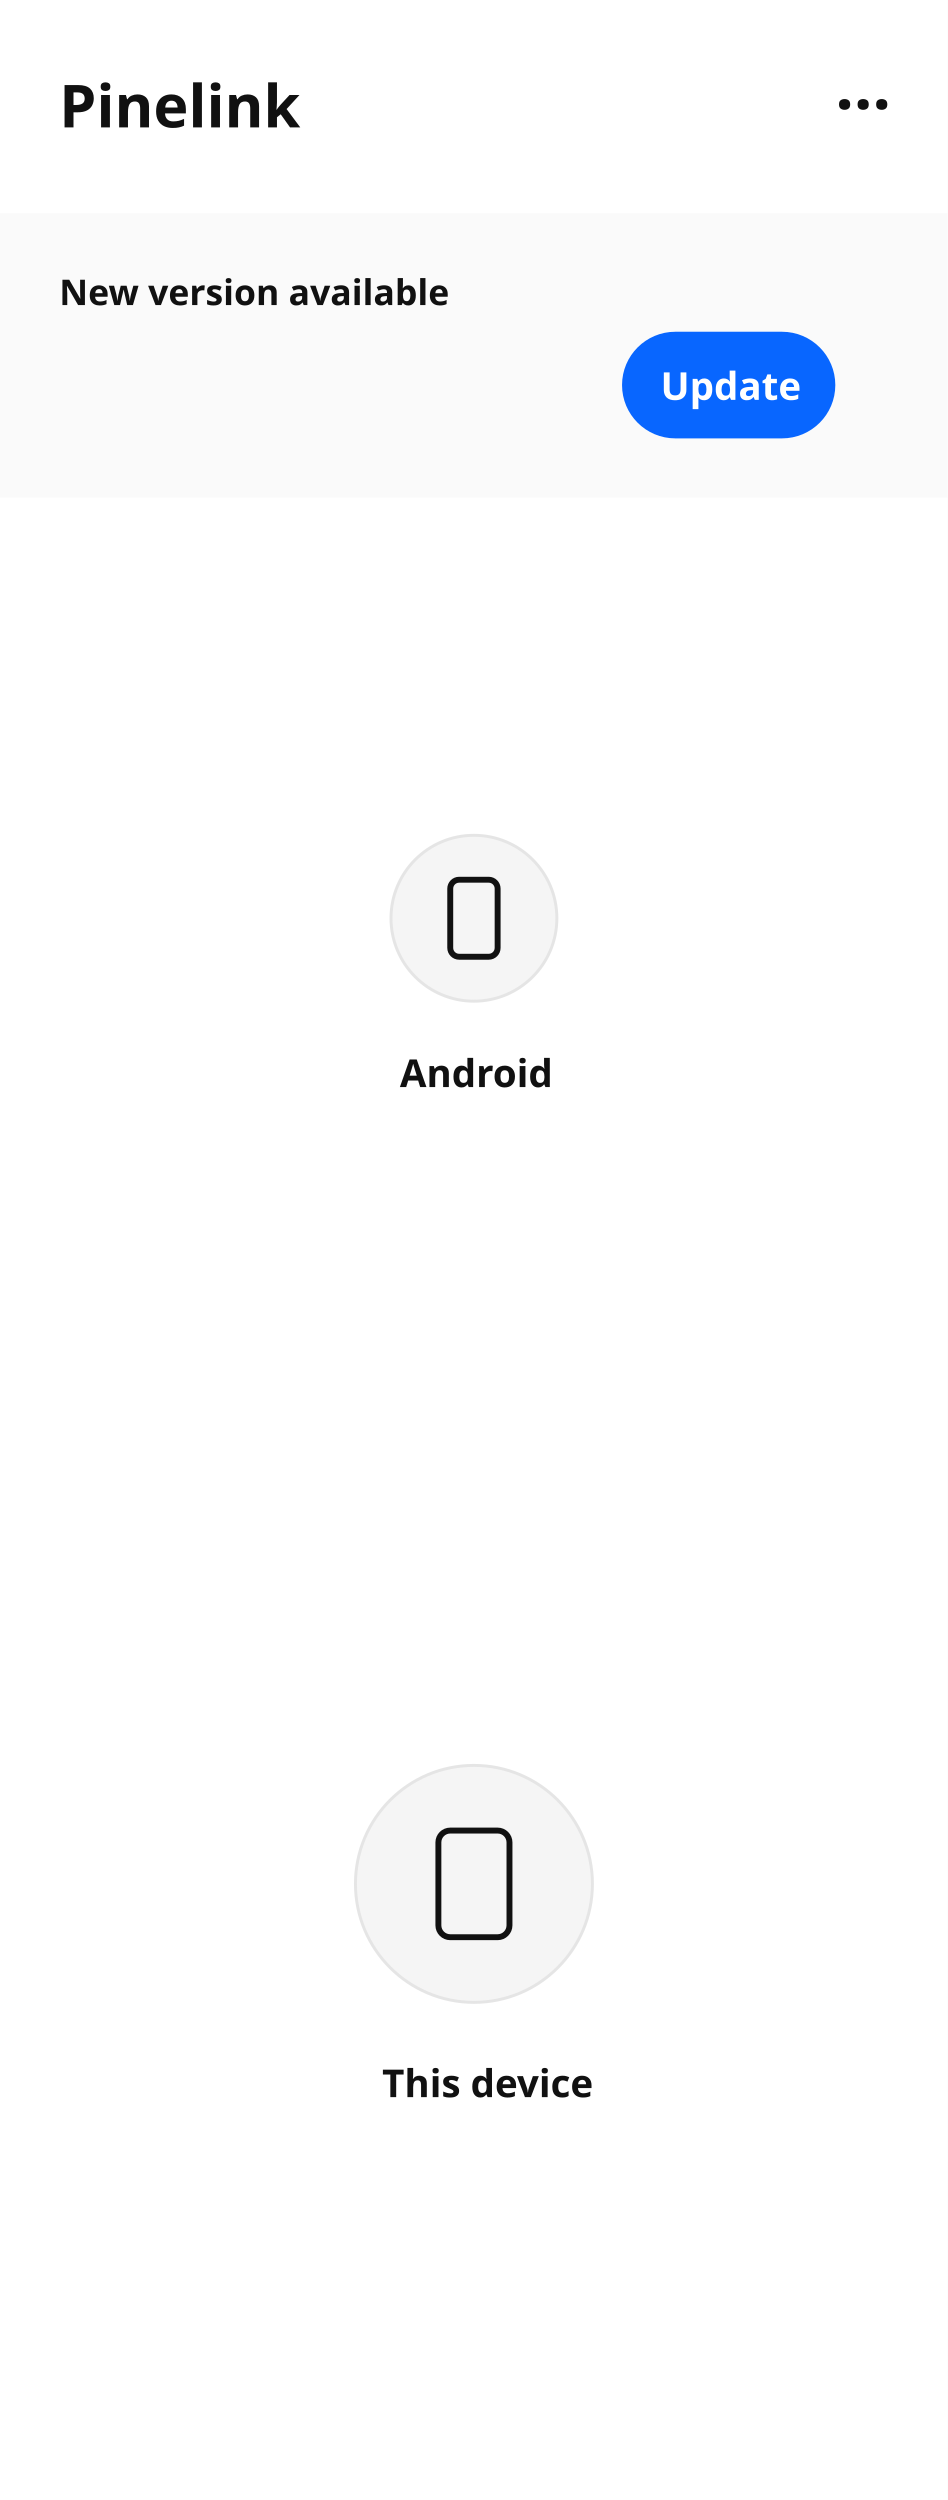
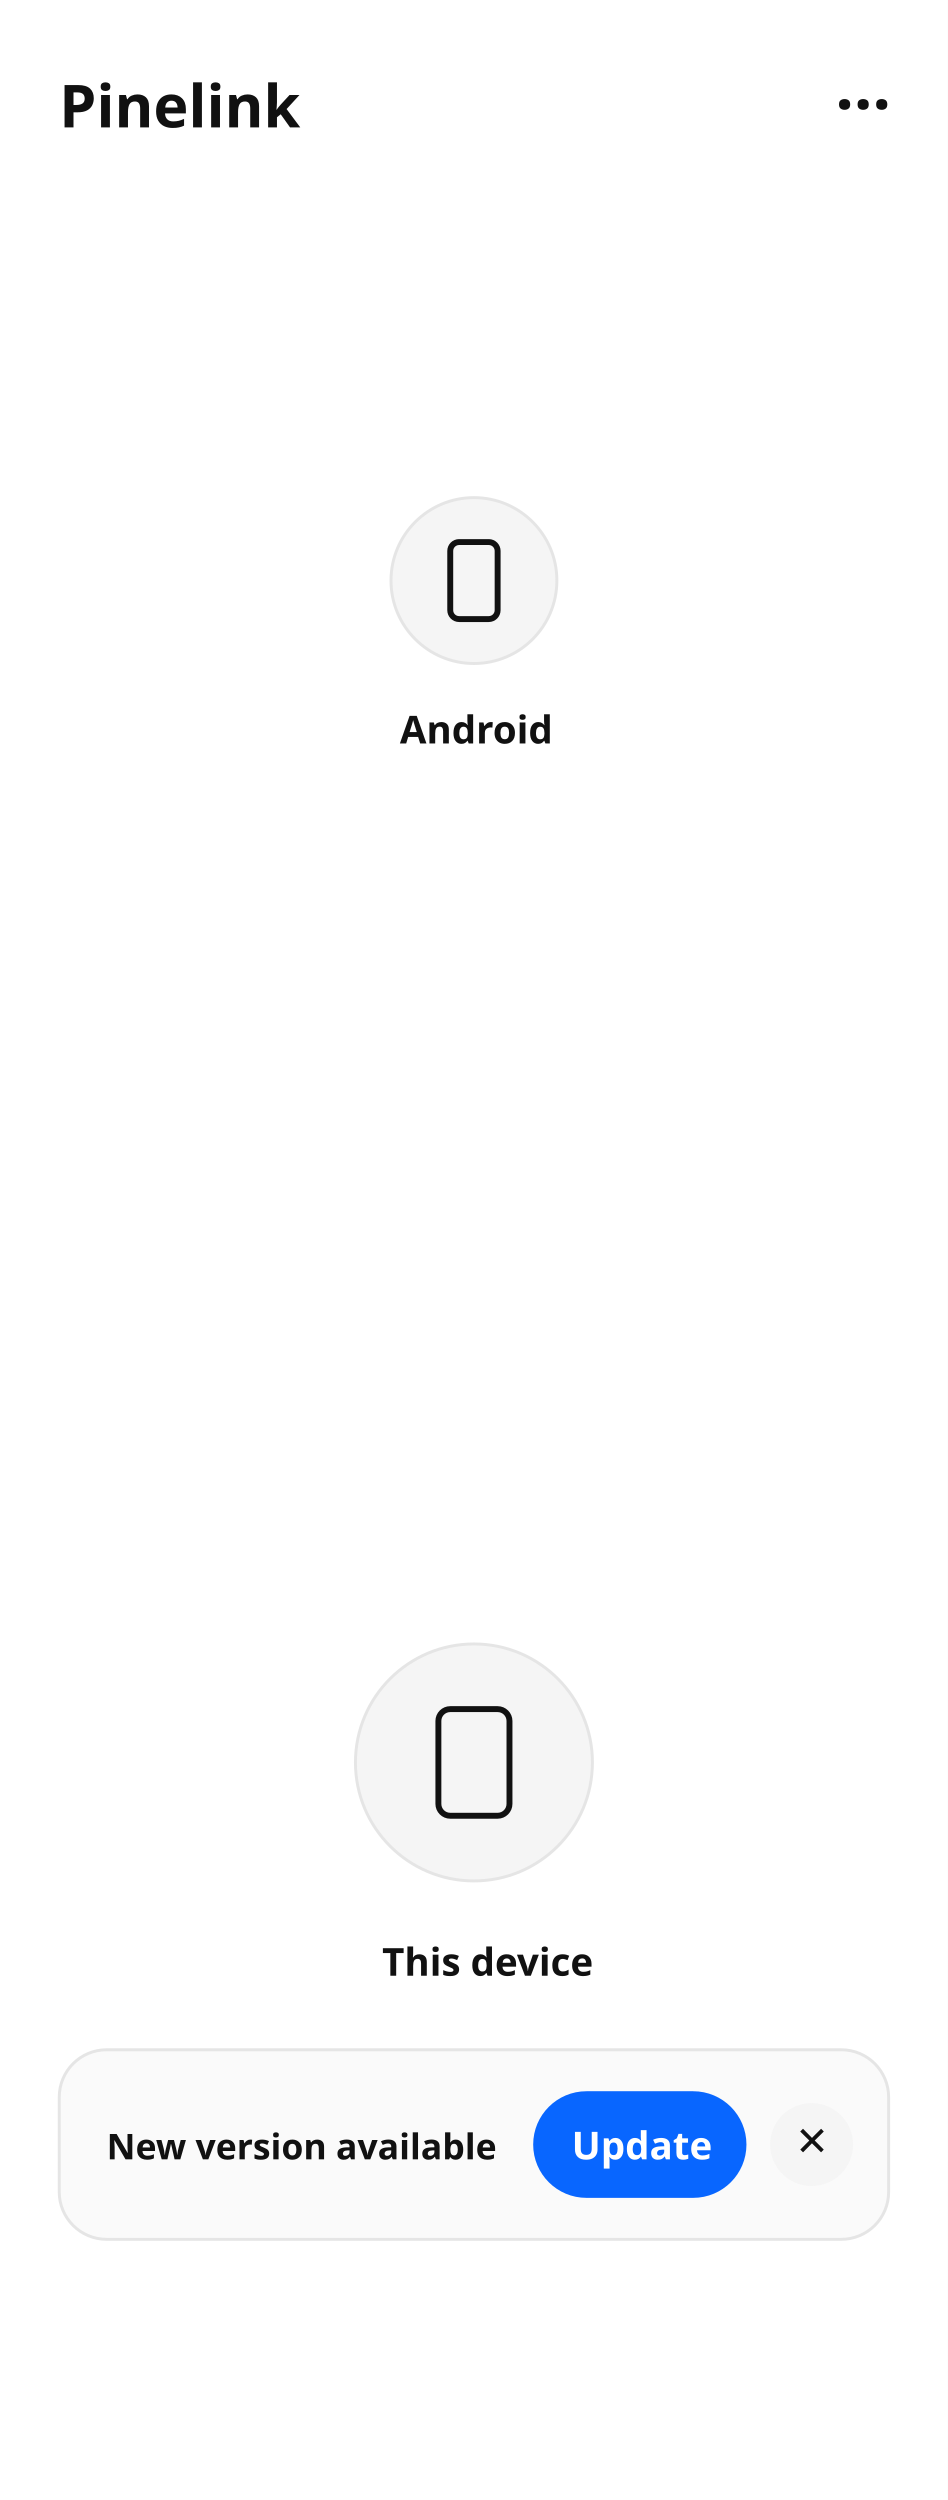
<svg xmlns="http://www.w3.org/2000/svg" width="320" height="844">
  <rect width="320" height="844" fill="white" />
  <text x="20" y="43" fill="#111" font-family="Nunito" font-size="20" font-weight="800">Pinelink</text>
  <text x="282" y="43" fill="#111" font-family="Nunito" font-size="22" font-weight="700">···</text>
-   <rect x="0" y="72" width="320" height="96" fill="#fafafa" />
-   <text x="20" y="103" fill="#111" font-family="Nunito" font-size="12" font-weight="600">New version available</text>
-   <rect x="210" y="112" width="72" height="36" rx="18" fill="#0866ff" />
-   <text x="223" y="135" fill="white" font-family="Nunito" font-size="13" font-weight="700">Update</text>
-   <circle cx="160" cy="310" r="28" fill="#f5f5f5" stroke="#e5e5e5" />
-   <rect x="152" y="297" width="16" height="26" rx="3" fill="none" stroke="#111" stroke-width="2" />
-   <text x="135" y="367" fill="#111" font-family="Nunito" font-size="13" font-weight="600">Android</text>
-   <circle cx="160" cy="636" r="40" fill="#f5f5f5" stroke="#e5e5e5" />
-   <rect x="148" y="618" width="24" height="36" rx="4" fill="none" stroke="#111" stroke-width="2" />
-   <text x="129" y="708" fill="#111" font-family="Nunito" font-size="13" font-weight="600">This device</text>
+   <rect x="20" y="692" width="280" height="64" rx="16" fill="#fafafa" stroke="#e5e5e5" />
+   <text x="36" y="729" fill="#111" font-family="Nunito" font-size="12" font-weight="600">New version available</text>
+   <rect x="180" y="706" width="72" height="36" rx="18" fill="#0866ff" />
+   <text x="193" y="729" fill="white" font-family="Nunito" font-size="13" font-weight="700">Update</text>
+   <circle cx="274" cy="724" r="14" fill="#f5f5f5" />
+   <text x="269" y="729" fill="#111" font-family="Nunito" font-size="18" font-weight="400">×</text>
+   <circle cx="160" cy="196" r="28" fill="#f5f5f5" stroke="#e5e5e5" />
+   <rect x="152" y="183" width="16" height="26" rx="3" fill="none" stroke="#111" stroke-width="2" />
+   <text x="135" y="251" fill="#111" font-family="Nunito" font-size="13" font-weight="600">Android</text>
+   <circle cx="160" cy="595" r="40" fill="#f5f5f5" stroke="#e5e5e5" />
+   <rect x="148" y="577" width="24" height="36" rx="4" fill="none" stroke="#111" stroke-width="2" />
+   <text x="129" y="667" fill="#111" font-family="Nunito" font-size="13" font-weight="600">This device</text>
</svg>
